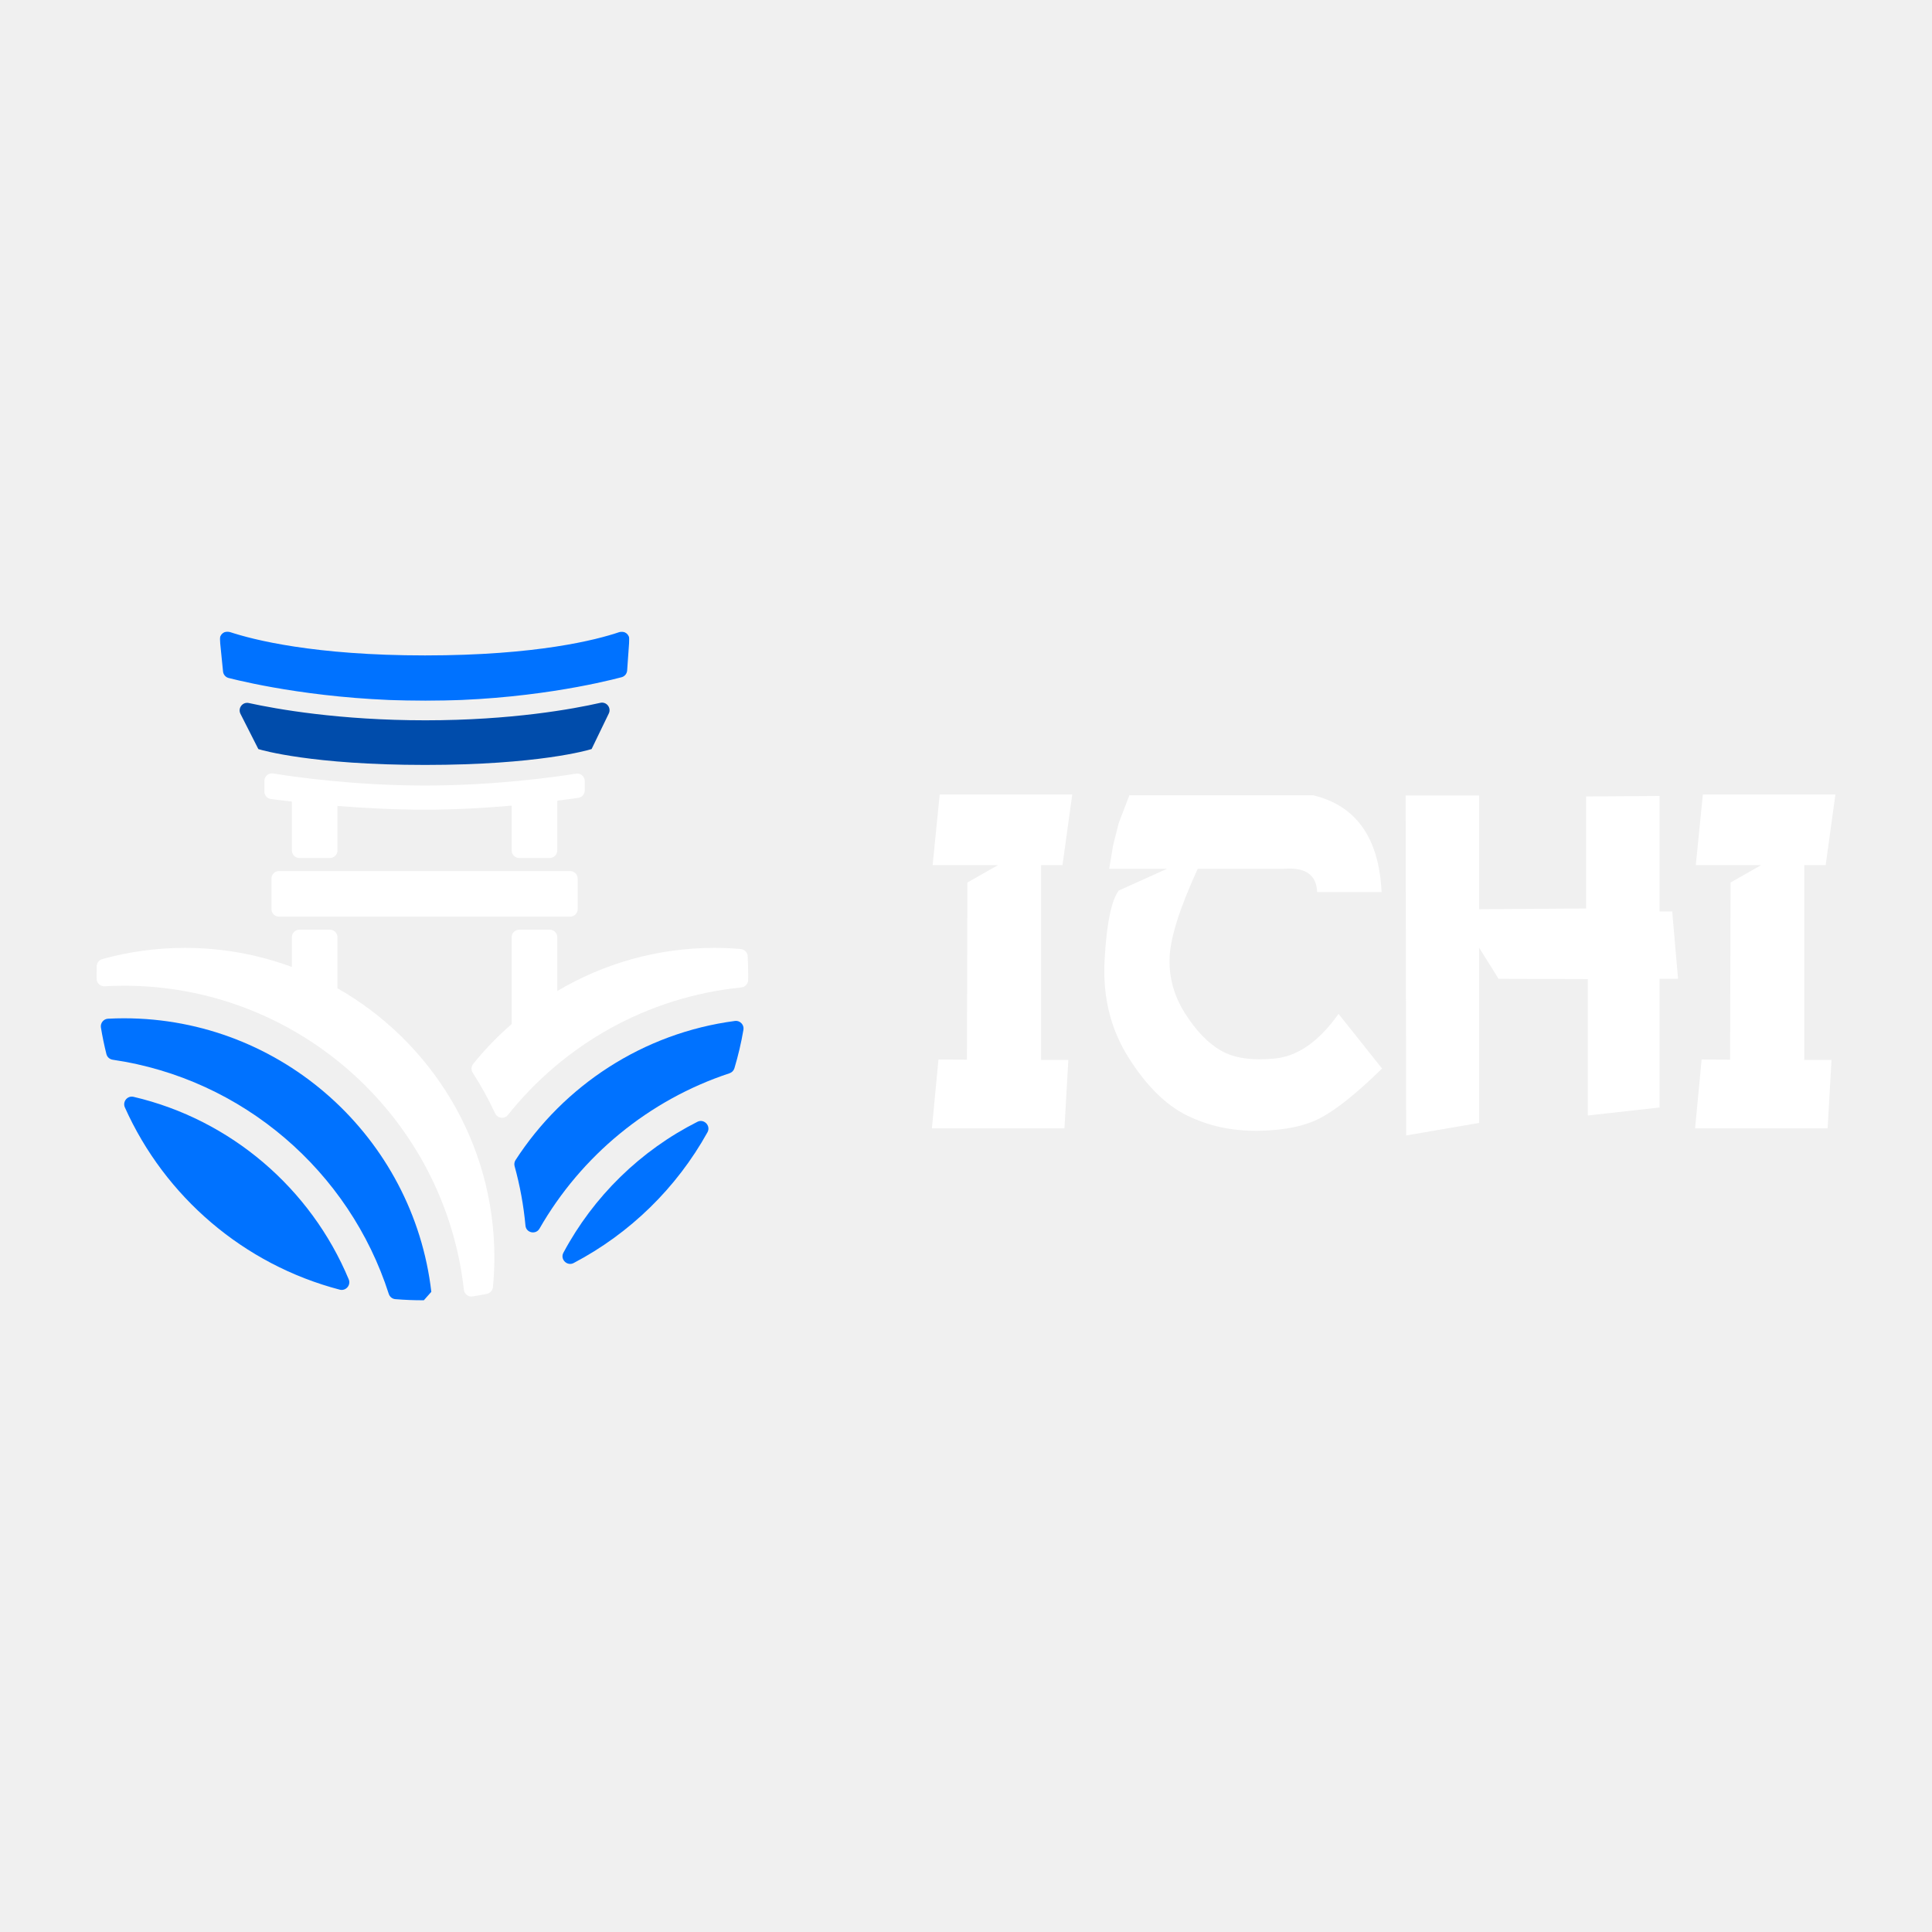
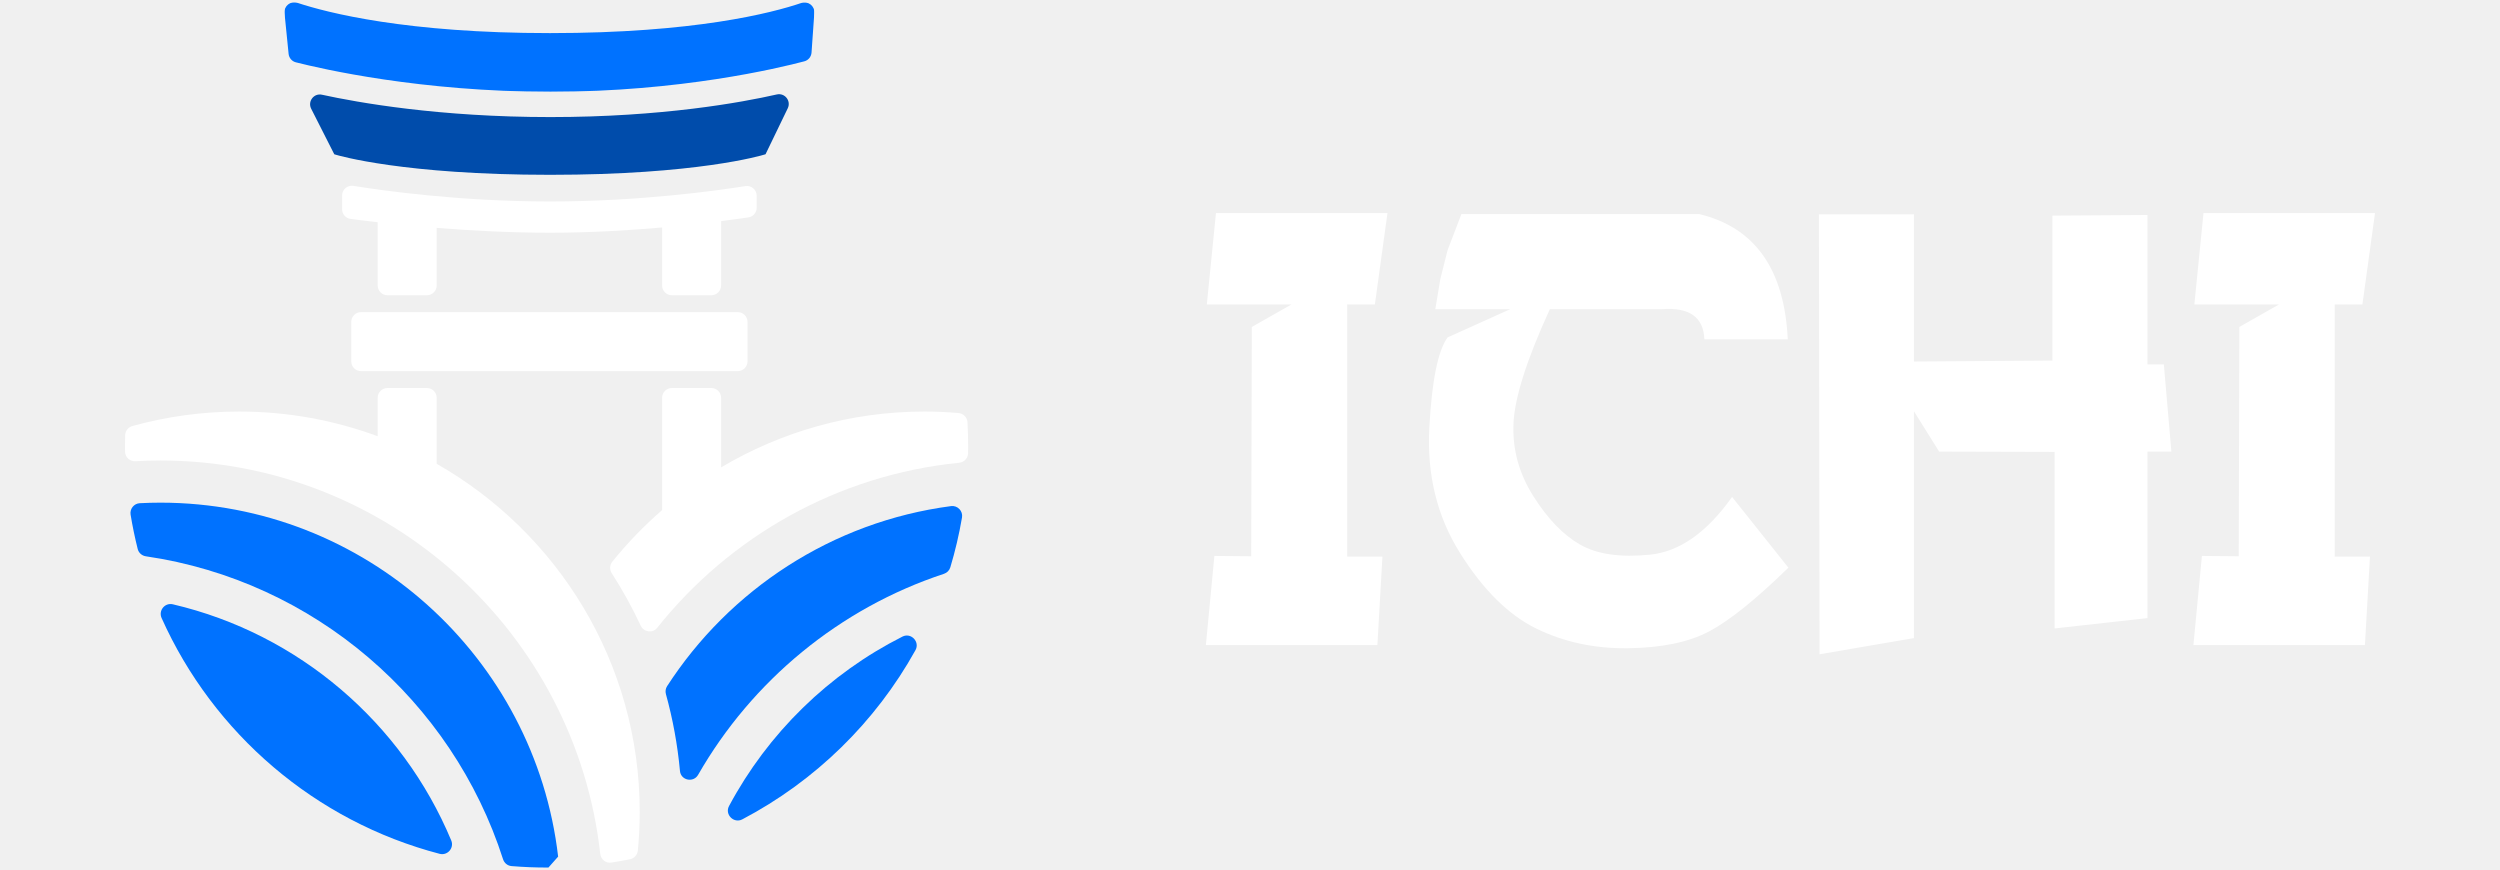
- <svg xmlns="http://www.w3.org/2000/svg" xmlns:xlink="http://www.w3.org/1999/xlink" width="1000px" height="1000px" viewBox="0 0 1000 1000" version="1.1">
+ <svg xmlns="http://www.w3.org/2000/svg" xmlns:xlink="http://www.w3.org/1999/xlink" width="1000px" height="348px" viewBox="0 0 1000 348" version="1.1">
  <defs>
    <polygon id="path-1" points="0.038 0.925 211.994 0.925 211.994 36.715 0.038 36.715" />
  </defs>
  <g id="ichi_logo_horizontal_light" stroke="none" stroke-width="1" fill="none" fill-rule="evenodd">
-     <g id="Group-Copy-3" transform="translate(50, 326)">
+     <g id="Group-Copy-3" transform="translate(50, 0)">
      <path d="M500.958,258.027 L502.972,222.631 L488.873,222.631 L488.873,121.773 L499.951,121.773 L504.986,85.235 L436.381,85.235 L432.731,121.773 L466.593,121.773 L450.732,130.78 L450.48,222.504 L435.752,222.377 L432.353,258.027 L500.958,258.027 Z M601.222,259.295 C614.607,259.126 625.37,256.906 633.51,252.635 C641.651,248.364 652.267,239.843 665.358,227.071 L665.358,227.071 L642.826,198.78 C632.755,212.989 621.803,220.686 609.971,221.87 C598.138,223.054 588.844,221.722 582.088,217.874 C575.333,214.025 569.08,207.555 563.332,198.463 C557.583,189.371 554.94,179.666 555.401,169.347 C555.863,159.029 560.709,143.805 569.941,123.676 L569.941,123.676 L614.754,123.676 C625.748,122.83 631.412,126.847 631.748,135.728 L631.748,135.728 L665.106,135.728 C663.764,107.648 651.931,90.944 629.608,85.616 L629.608,85.616 L534.568,85.616 L529.029,100.079 L526.134,111.623 L524.12,123.676 L554.08,123.676 L529.029,134.967 C525.169,140.295 522.735,152.347 521.728,171.124 C520.721,189.9 524.833,206.625 534.065,221.299 C543.296,235.973 553.45,246.017 564.528,251.43 C575.605,256.843 587.837,259.465 601.222,259.295 Z M677.82,261.706 L715.585,255.236 L715.585,164.527 L725.655,180.639 L771.853,180.765 L771.853,251.377 L808.988,247.246 L808.988,180.639 L818.555,180.639 L815.534,145.75 L808.988,145.75 L808.988,85.996 L770.972,86.25 L770.972,144.228 L715.585,144.609 L715.585,85.743 L677.569,85.743 L677.82,261.706 Z M895.972,258.027 L897.986,222.631 L883.887,222.631 L883.887,121.773 L894.965,121.773 L900,85.235 L831.395,85.235 L827.744,121.773 L861.606,121.773 L845.745,130.78 L845.494,222.504 L830.766,222.377 L827.367,258.027 L895.972,258.027 Z" id="ICHI" fill="#FFFFFF" fill-rule="nonzero" />
      <g id="Group-23">
        <path d="M252.675,78.313 C252.675,75.901 250.534,74.058 248.15,74.442 C236.895,76.238 205.918,80.591 170.013,80.591 C133.601,80.591 102.636,76.176 91.373,74.348 C88.989,73.964 86.84,75.799 86.84,78.223 L86.84,83.682 C86.84,85.65 88.275,87.309 90.224,87.564 C92.683,87.889 96.393,88.36 101.071,88.885 L101.071,114.18 C101.071,116.344 102.824,118.101 104.993,118.101 L120.754,118.101 C122.922,118.101 124.675,116.344 124.675,114.18 L124.675,91.152 C138.185,92.227 154.036,93.093 170.04,93.093 C185.954,93.093 201.554,92.156 214.84,90.987 L214.84,114.18 C214.84,116.344 216.593,118.101 218.762,118.101 L234.522,118.101 C236.691,118.101 238.444,116.344 238.444,114.18 L238.444,88.458 C243.169,87.858 246.899,87.325 249.354,86.96 C251.275,86.674 252.675,85.027 252.675,83.085 L252.675,78.313 Z" id="Fill-1" fill="#FFFFFF" />
        <g id="Group-5" transform="translate(63.7451, -0.003529)">
          <mask id="mask-2" fill="white">
            <use xlink:href="#path-1" />
          </mask>
          <g id="Clip-4" />
          <path d="M106.466,36.715 C158.266,36.715 197.639,27.276 207.996,24.531 C209.615,24.099 210.753,22.691 210.87,21.021 L211.984,5.174 C212.184,2.366 209.466,0.287 206.8,1.189 C195.07,5.17 164.137,13.248 106.258,13.248 C48.804,13.248 17.247,5.123 5.207,1.131 C2.498,0.233 -0.224,2.401 0.058,5.24 L1.694,21.531 C1.858,23.17 3.004,24.527 4.596,24.931 C14.909,27.558 54.568,36.715 106.466,36.715" id="Fill-3" fill="#0072FF" mask="url(#mask-2)" />
        </g>
        <path d="M256.214,61.7 L265.1,43.32 C266.531,40.363 263.935,37.057 260.727,37.782 C246.669,40.975 214.786,46.829 170.21,46.829 C125.649,46.829 93.127,41.029 78.782,37.888 C75.551,37.178 72.978,40.543 74.473,43.492 L83.708,61.704 L84.245,61.869 C85.327,62.198 111.386,69.927 170.014,69.927 C228.673,69.927 254.578,62.198 255.653,61.869 L256.214,61.7 Z" id="Fill-6" fill="#004CAB" />
        <path d="M94.422,148.453 L245.089,148.453 C247.258,148.453 249.011,146.7 249.011,144.532 L249.011,128.767 C249.011,126.602 247.258,124.845 245.089,124.845 L94.422,124.845 C92.258,124.845 90.501,126.602 90.501,128.767 L90.501,144.532 C90.501,146.7 92.258,148.453 94.422,148.453" id="Fill-8" fill="#FFFFFF" />
        <path d="M14.141,201.061 C11.376,201.061 8.631,201.14 5.898,201.281 C3.588,201.402 1.863,203.559 2.235,205.842 C3,210.5 3.953,215.096 5.086,219.618 C5.478,221.163 6.784,222.289 8.357,222.52 C75.722,232.383 130.882,280.32 151.224,343.708 C151.706,345.214 153.024,346.304 154.596,346.434 C159.471,346.838 164.396,347.038 169.38,347.014 C170.953,345.242 171.678,344.422 173.251,342.645 C164.004,263.053 96.18,201.061 14.141,201.061" id="Fill-10" fill="#0072FF" />
        <g id="Group-14" transform="translate(0, 154.8592)" fill="#FFFFFF">
          <path d="M124.677,30.669 L124.677,4.265 C124.677,2.096 122.924,0.344 120.755,0.344 L104.991,0.344 C102.826,0.344 101.069,2.096 101.069,4.265 L101.069,19.634 C83.802,13.253 65.147,9.759 45.693,9.759 C30.889,9.759 16.551,11.791 2.932,15.563 C1.277,16.026 0.108,17.528 0.061,19.245 C0.022,20.669 -0.002,22.096 -0.002,23.532 C-0.002,24.285 0.006,25.038 0.018,25.791 C0.057,28.03 1.936,29.755 4.171,29.626 C7.473,29.442 10.798,29.34 14.14,29.34 C105.112,29.34 180.265,98.304 190.1,186.693 C190.344,188.9 192.336,190.516 194.532,190.175 C197.038,189.783 199.528,189.34 201.995,188.845 C203.681,188.504 204.971,187.085 205.136,185.367 C205.626,180.293 205.889,175.155 205.889,169.955 C205.889,110.328 173.124,58.249 124.677,30.669" id="Fill-12" />
        </g>
        <path d="M246.916,327.743 C276.084,312.425 300.229,288.829 316.19,260.056 C318.041,256.723 314.406,252.911 310.998,254.629 C281.476,269.535 257.178,293.307 241.606,322.429 C239.81,325.794 243.535,329.519 246.916,327.743" id="Fill-15" fill="#0072FF" />
        <path d="M216.366,277.639 C219.111,287.569 221.013,297.847 221.986,308.392 C222.331,312.161 227.366,313.212 229.245,309.929 C250.805,272.318 285.758,243.333 327.57,229.529 C328.79,229.129 329.755,228.173 330.127,226.941 C332.076,220.447 333.645,213.788 334.805,206.984 C335.245,204.42 333.021,202.102 330.441,202.439 C282.856,208.686 241.798,235.898 216.837,274.467 C216.229,275.408 216.068,276.561 216.366,277.639" id="Fill-17" fill="#0072FF" />
        <path d="M336.993,168.907 C336.887,166.97 335.342,165.382 333.409,165.217 C328.934,164.829 324.416,164.617 319.848,164.617 C290.134,164.617 262.315,172.79 238.444,186.951 L238.444,159.123 C238.444,156.955 236.691,155.202 234.522,155.202 L218.762,155.202 C216.593,155.202 214.84,156.955 214.84,159.123 L214.84,204.041 C207.609,210.335 200.915,217.229 194.907,224.704 C193.844,226.017 193.785,227.864 194.699,229.284 C199.005,235.978 202.875,242.974 206.264,250.237 C207.499,252.88 211.056,253.417 212.871,251.135 C241.867,214.735 284.875,189.982 333.656,185.104 C335.628,184.907 337.189,183.307 337.228,181.323 C337.244,180.347 337.252,179.37 337.252,178.39 C337.252,175.205 337.165,172.049 336.993,168.907" id="Fill-19" fill="#FFFFFF" />
        <path d="M14.643,247.22 C35.302,293.361 76.09,328.51 125.835,341.526 C129.004,342.357 131.757,339.193 130.494,336.169 C110.89,289.224 69.565,253.534 19.145,241.722 C15.937,240.969 13.294,244.212 14.643,247.22" id="Fill-21" fill="#0072FF" />
      </g>
    </g>
  </g>
</svg>
